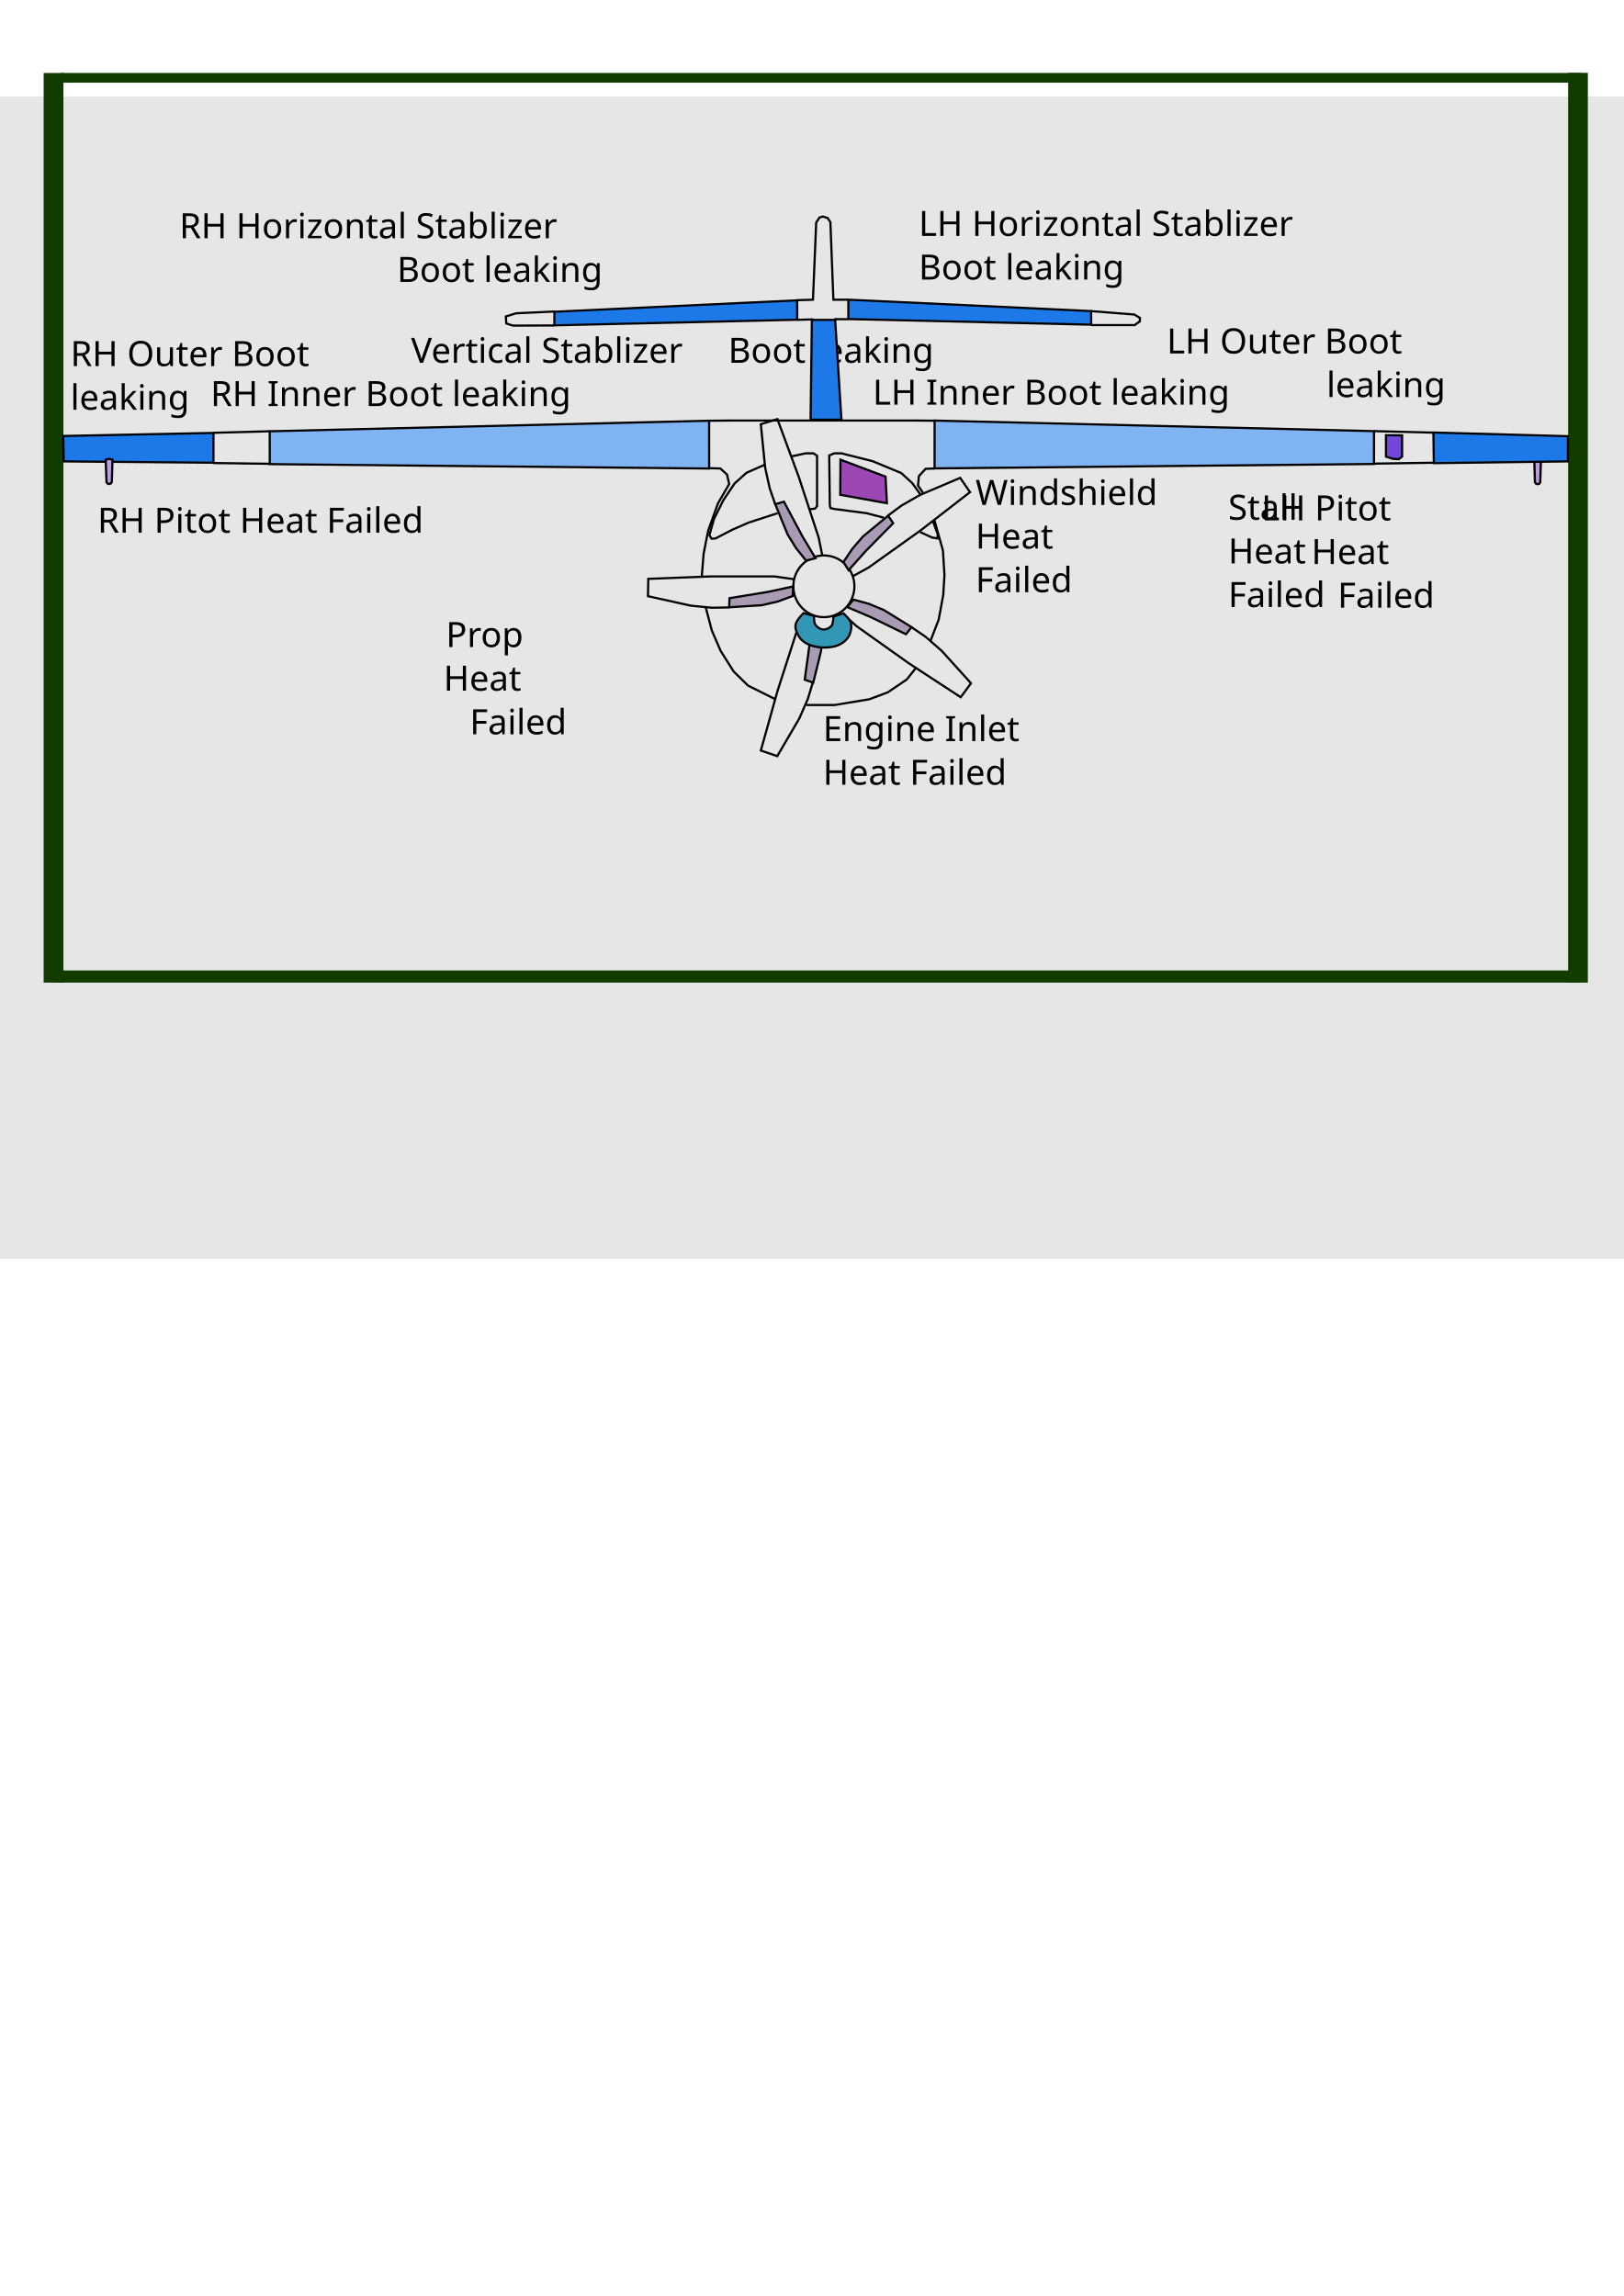
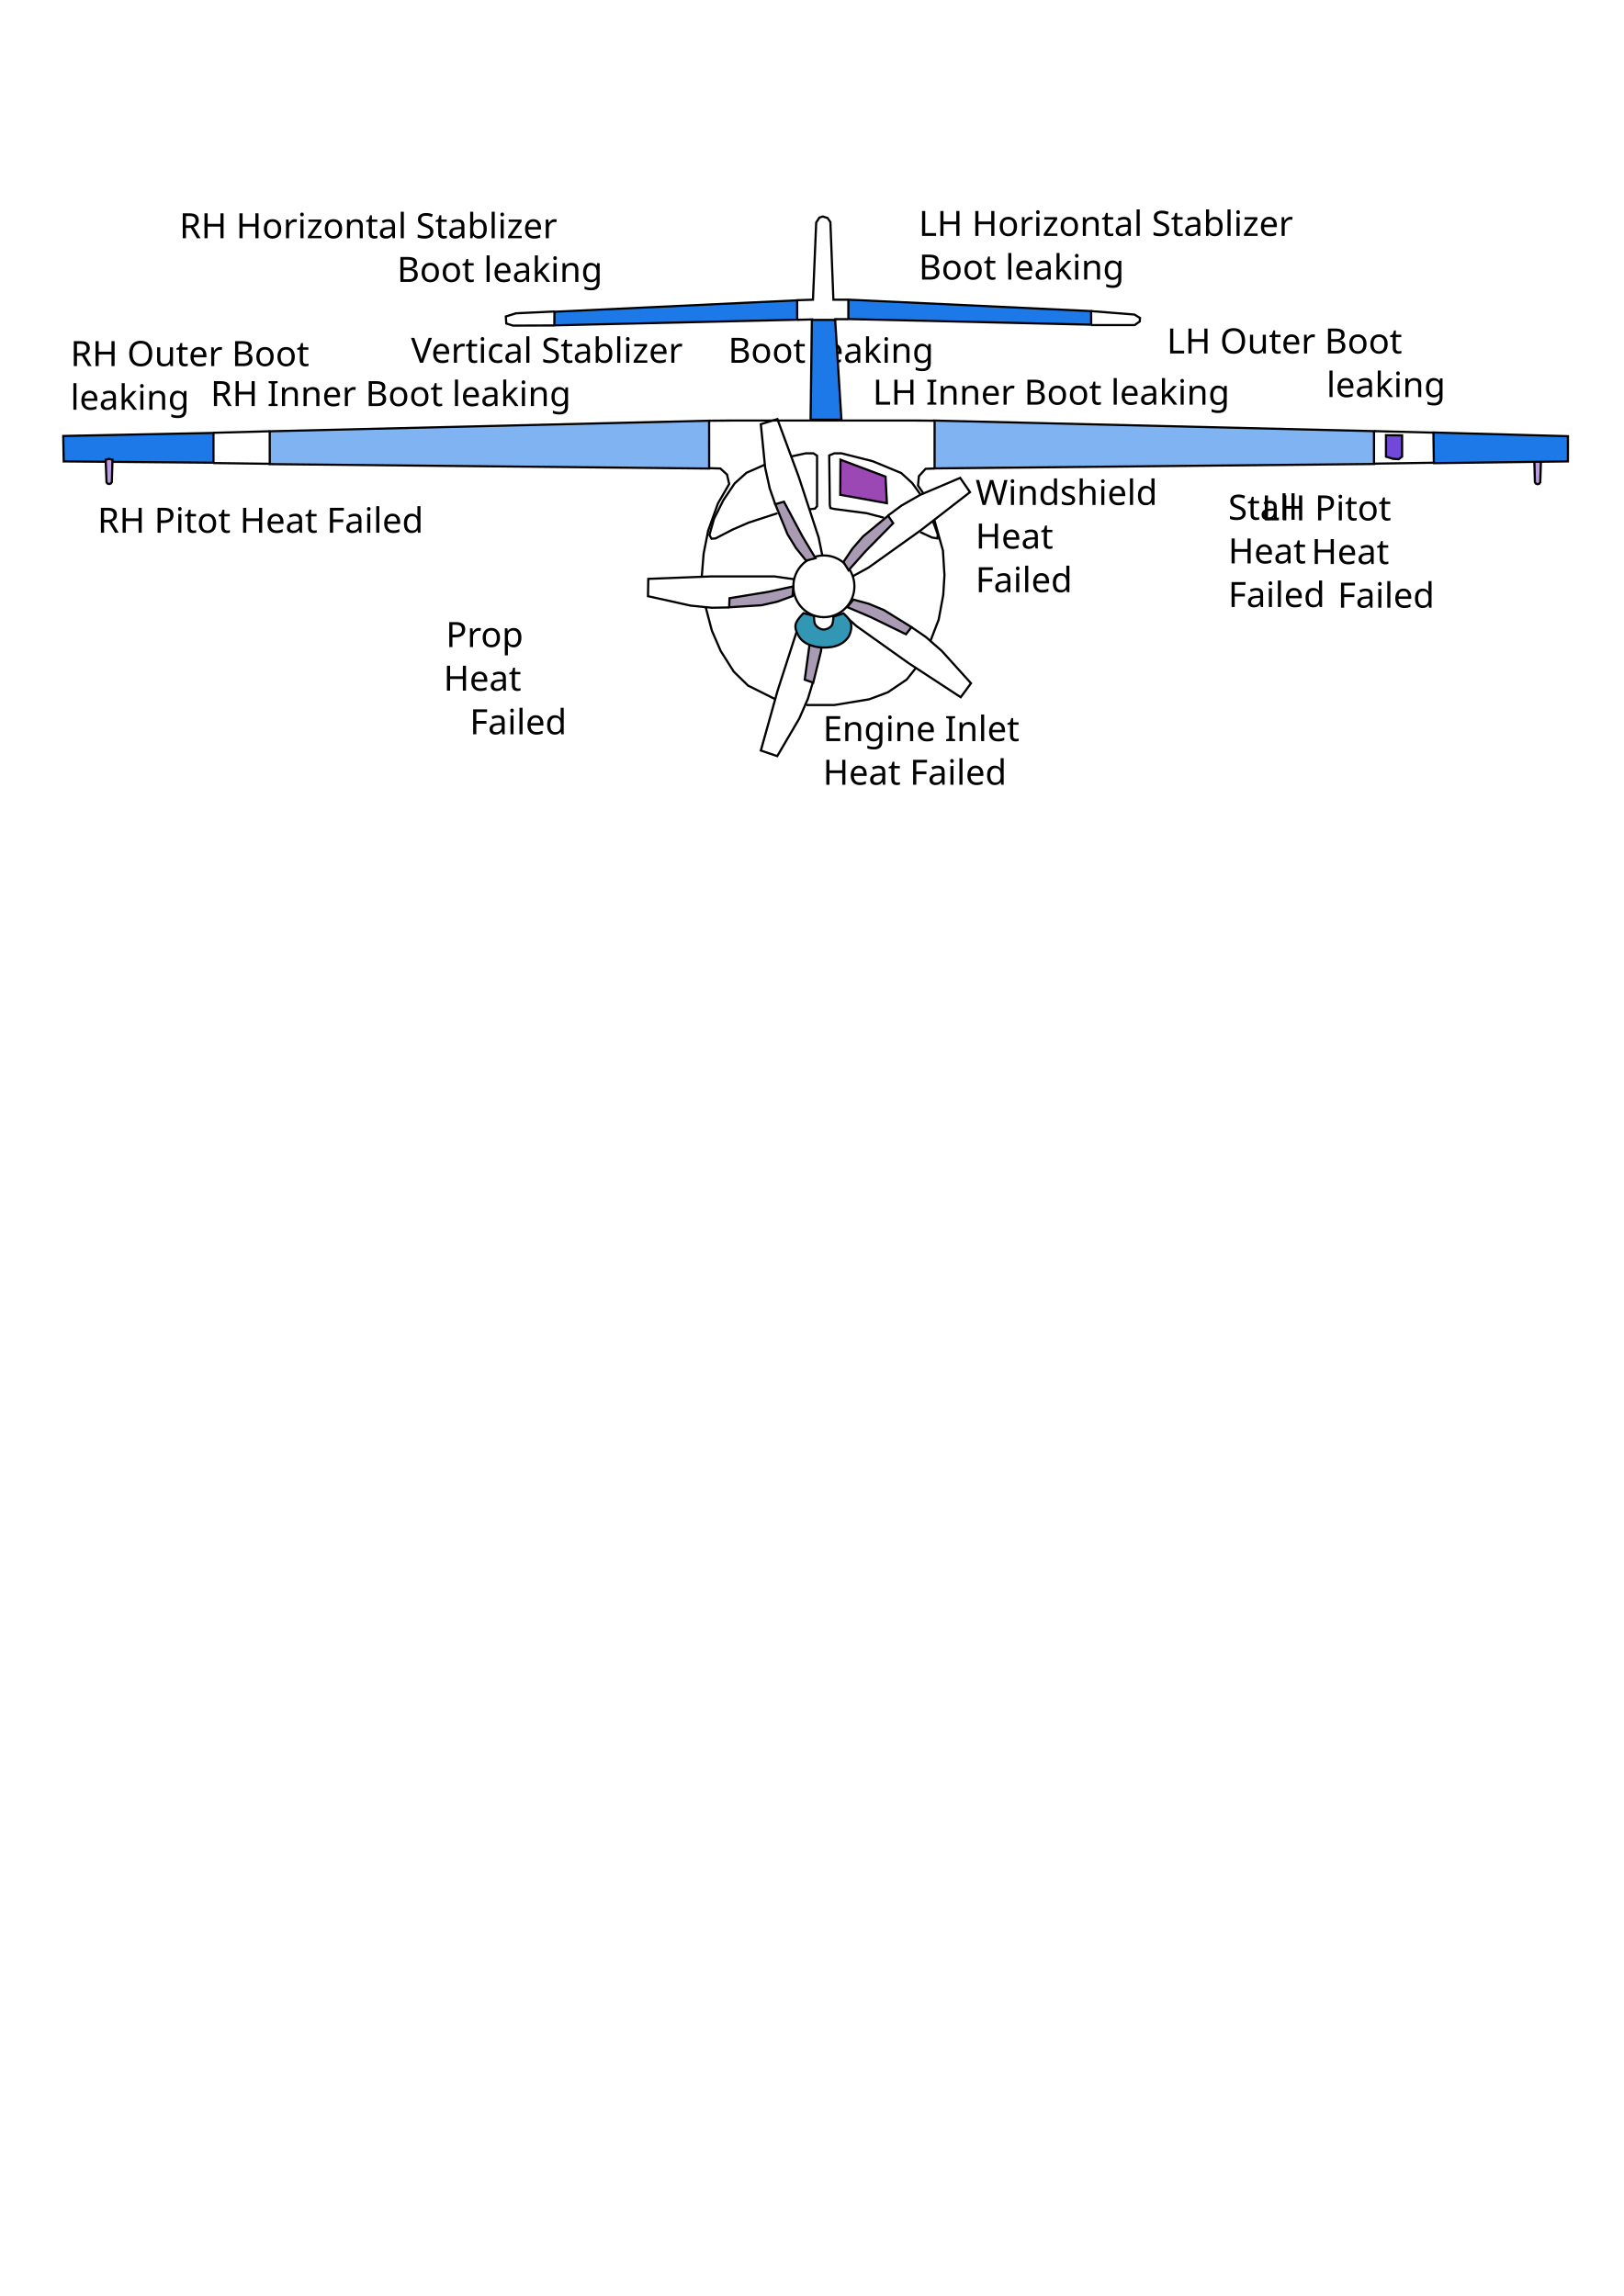
<svg xmlns="http://www.w3.org/2000/svg" xmlns:ns1="http://www.openswatchbook.org/uri/2009/osb" version="1.1" width="744.094" height="1052.362" id="svg3651">
  <defs id="defs3653">
    <linearGradient id="linearGradient5215">
      <stop style="stop-color:#e6e6e6;stop-opacity:1;" offset="0" id="stop5217" />
      <stop style="stop-color:#e6e6e6;stop-opacity:0;" offset="1" id="stop5219" />
    </linearGradient>
    <linearGradient id="linearGradient5209" ns1:paint="solid">
      <stop style="stop-color:#e6e6e6;stop-opacity:1;" offset="0" id="stop5211" />
    </linearGradient>
    <symbol id="*Paper_Space" />
    <symbol id="*Model_Space" />
    <pattern y="0" x="0" width="8" patternUnits="userSpaceOnUse" id="Hatch" height="8">
      <path id="path5322" stroke-width="0.25" stroke="#000000" linecap="square" d="M8 4 l-4,4" />
      <path id="path5324" stroke-width="0.25" stroke="#000000" linecap="square" d="M6 2 l-4,4" />
      <path id="path5326" stroke-width="0.25" stroke="#000000" linecap="square" d="M4 0 l-4,4" />
    </pattern>
    <marker style="overflow:visible" refY="0.0" refX="0.0" orient="auto" id="DistanceX">
      <path id="path5319" style="stroke:#000000; stroke-width:0.5" d="M 3,-3 L -3,3 M 0,-5 L  0,5" />
    </marker>
  </defs>
  <g id="layer1" transform="matrix(1.019268,0,0,1,-0.3853597,0)">
-     <rect style="fill:#e6e6e6;fill-opacity:1" id="rect3059" width="764.508" height="532.87" x="-13.905" y="44.197" />
    <path style="fill:none;stroke:#000000;stroke-width:0.991;stroke-linecap:butt;stroke-linejoin:miter;stroke-miterlimit:4;stroke-opacity:1;stroke-dasharray:none" d="m 358.712,288.488 0.125,0.133 -8.817,27.849 -7.566,27.528 7.374,2.572 9.911,-17.239 3.85,-8.983 2.221,-7.469" id="path4353-73" />
-     <rect width="8.889" height="416.924" x="20" y="33.452" id="rect3659" style="fill:#123b00;fill-opacity:1" />
-     <rect width="8.869" height="416.981" x="705.417" y="33.395" id="rect5872" style="fill:#123b00;fill-opacity:1" />
-     <rect style="fill:#123b00;fill-opacity:1" id="rect2987" width="685.76" height="5.574" x="25.534" y="444.801" />
-     <rect style="fill:#123b00;fill-opacity:1" id="rect2985" width="683.573" height="4.459" x="27.721" y="33.444" />
    <path style="fill:#1d79e8;fill-opacity:1;stroke:#000000;stroke-width:1;stroke-miterlimit:4;stroke-opacity:1;stroke-dasharray:none" d="m 28.985,199.826 68.838,-1.393 0,13.656 -68.626,-0.607 z" id="RHouterB" transform="matrix(0.9810962,0,0,1,0.3780749,0)" />
    <path style="fill:#bc9be3;fill-opacity:1;stroke:#000000;stroke-opacity:1;stroke-width:1;stroke-miterlimit:4;stroke-dasharray:none" d="m 48.427,210.696 0.383,10.314 0.48,0.642 0.714,0.211 0.795,-0.264 0.451,-0.658 0.301,-10.267 -1.58,-0.372 z" id="RHpitot" transform="matrix(0.9810962,0,0,1,0.3780749,0)" />
    <path style="fill:#bc9be3;fill-opacity:1;stroke:#000000;stroke-opacity:1;stroke-width:0.991;stroke-miterlimit:4;stroke-dasharray:none" d="m 693.208,210.619 -0.324,10.471 -0.471,0.642 -0.701,0.211 -0.78,-0.264 -0.442,-0.658 -0.278,-10.459 1.533,-0.424 z" id="LHpitot" />
    <path style="fill:#7248d9;fill-opacity:1;stroke:#000000;stroke-opacity:1;stroke-width:1;stroke-miterlimit:4;stroke-dasharray:none" d="m 635.153,199.448 0,9.853 3.153,0.985 2.66,0.197 1.577,-1.182 0,-9.755 z" id="StallWarner" transform="matrix(0.9810962,0,0,1,0.3780749,0)" />
    <path style="fill:#1d79e8;fill-opacity:1;stroke:#000000;stroke-width:0.991;stroke-miterlimit:4;stroke-opacity:1;stroke-dasharray:none" d="m 705.339,199.925 -60.48,-1.689 0.193,14.05 60.271,-0.804 z" id="LHouterB" />
    <path style="fill:#80b3f1;fill-opacity:1;stroke:#000000;stroke-width:0.991;stroke-miterlimit:4;stroke-opacity:1;stroke-dasharray:none" d="m 618.141,197.61 -197.557,-4.847 -0.012,21.924 197.554,-2.021 z" id="LHinnerB" />
    <path style="fill:#80b3f1;fill-opacity:1;stroke:#000000;stroke-width:0.991;stroke-miterlimit:4;stroke-opacity:1;stroke-dasharray:none" d="m 121.649,197.674 197.557,-4.847 0.012,21.924 -197.554,-2.021 z" id="RHinnerB" />
    <path style="fill:#1d79e8;fill-opacity:1;stroke:#000000;stroke-width:0.991;stroke-miterlimit:4;stroke-opacity:1;stroke-dasharray:none" d="m 249.661,142.883 109.128,-5.229 0.007,8.893 -109.175,2.573 z" id="RHhstabB" />
    <path style="fill:#1d79e8;fill-opacity:1;stroke:#000000;stroke-width:0.991;stroke-miterlimit:4;stroke-opacity:1;stroke-dasharray:none" d="m 490.943,142.582 -109.128,-5.229 -0.007,8.893 109.175,2.573 z" id="LHhstabB" />
    <path style="fill:none;stroke:#000000;stroke-width:0.991;stroke-linecap:butt;stroke-linejoin:miter;stroke-miterlimit:4;stroke-opacity:1;stroke-dasharray:none" d="m 370.093,254.621 -1.647,-8.249 -8.946,-27.806 -9.602,-26.483 -7.447,2.343 1.937,19.884 2.073,9.573 2.516,7.372" id="path4353-7" />
    <path style="fill:none;stroke:#000000;stroke-width:0.991;stroke-linecap:butt;stroke-linejoin:miter;stroke-miterlimit:4;stroke-opacity:1;stroke-dasharray:none" d="m 379.317,281.325 6.131,5.64 23.398,16.958 23.475,15.645 4.627,-6.393 -13.143,-14.826 -7.245,-6.448 -6.319,-4.408" id="path4353-5" />
    <text xml:space="preserve" style="font-size:39.62px;font-style:normal;font-weight:normal;line-height:125%;letter-spacing:0px;word-spacing:0px;fill:#000000;fill-opacity:1;stroke:none;font-family:Sans" x="32.355" y="166.197" id="text_ROBoot" transform="scale(0.9905031,1.009588)">
      <tspan id="tspan4422" x="32.355" y="166.197" style="font-size:15.848px;line-height:125%">RH Outer Boot </tspan>
      <tspan x="32.355" y="186.008" style="font-size:15.848px;line-height:125%" id="tspan4424">leaking</tspan>
    </text>
    <text xml:space="preserve" style="font-size:39.62px;font-style:normal;font-weight:normal;text-align:end;line-height:125%;letter-spacing:0px;word-spacing:0px;text-anchor:end;fill:#000000;fill-opacity:1;stroke:none;font-family:Sans" x="708.029" y="160.46" id="text_LOBoot" transform="scale(0.9905031,1.009588)">
      <tspan id="tspan4422-8" x="713.074" y="160.46" style="font-size:15.848px;text-align:end;line-height:125%;text-anchor:end">LH Outer Boot </tspan>
      <tspan x="708.029" y="180.27" style="font-size:15.848px;text-align:end;line-height:125%;text-anchor:end" id="tspan4424-7">leaking</tspan>
    </text>
    <text xml:space="preserve" style="font-size:39.62px;font-style:normal;font-weight:normal;text-align:end;line-height:125%;letter-spacing:0px;word-spacing:0px;text-anchor:end;fill:#000000;fill-opacity:1;stroke:none;font-family:Sans" x="610.079" y="183.699" id="text_LIBoot" transform="scale(0.9905031,1.009588)">
      <tspan x="610.079" y="183.699" style="font-size:15.848px;text-align:end;line-height:125%;text-anchor:end" id="tspan4424-7-7">LH Inner Boot leaking</tspan>
    </text>
    <text xml:space="preserve" style="font-size:39.62px;font-style:normal;font-weight:normal;text-align:end;line-height:125%;letter-spacing:0px;word-spacing:0px;text-anchor:end;fill:#000000;fill-opacity:1;stroke:none;font-family:Sans" x="311.074" y="184.357" id="text_RIBoot" transform="scale(0.9905031,1.009588)">
      <tspan x="311.074" y="184.357" style="font-size:15.848px;text-align:end;line-height:125%;text-anchor:end" id="tspan4424-7-7-0">RH Inner Boot leaking</tspan>
    </text>
    <text xml:space="preserve" style="font-size:39.62px;font-style:normal;font-weight:normal;text-align:end;line-height:125%;letter-spacing:0px;word-spacing:0px;text-anchor:end;fill:#000000;fill-opacity:1;stroke:none;font-family:Sans" x="325.423" y="108.167" id="text_RHSBoot" transform="scale(0.9905031,1.009588)">
      <tspan x="325.423" y="108.167" style="font-size:15.848px;text-align:end;line-height:125%;text-anchor:end" id="tspan4424-7-7-0-8">RH Horizontal Stablizer</tspan>
      <tspan x="325.423" y="127.977" style="font-size:15.848px;text-align:end;line-height:125%;text-anchor:end" id="tspan4518"> Boot leaking</tspan>
    </text>
    <text xml:space="preserve" style="font-size:39.62px;font-style:normal;font-weight:normal;text-align:start;line-height:125%;letter-spacing:0px;word-spacing:0px;text-anchor:start;fill:#000000;fill-opacity:1;stroke:none;font-family:Sans" x="417.391" y="107.096" id="text_LHSBoot" transform="scale(0.9905031,1.009588)">
      <tspan x="417.391" y="107.096" style="font-size:15.848px;text-align:start;line-height:125%;text-anchor:start" id="tspan4424-7-7-0-8-0">LH Horizontal Stablizer</tspan>
      <tspan x="417.391" y="126.906" style="font-size:15.848px;text-align:start;line-height:125%;text-anchor:start" id="tspan4518-2">Boot leaking</tspan>
    </text>
    <text xml:space="preserve" style="font-size:39.62px;font-style:normal;font-weight:normal;text-align:start;line-height:125%;letter-spacing:0px;word-spacing:0px;text-anchor:start;fill:#000000;fill-opacity:1;stroke:none;font-family:Sans" x="186.954" y="164.693" id="text_VSBoot" transform="scale(0.9905031,1.009588)">
      <tspan x="186.954" y="164.693" style="font-size:15.848px;text-align:start;line-height:125%;text-anchor:start" id="tspan4518-2-0">Vertical Stablizer     Boot leaking</tspan>
    </text>
    <text xml:space="preserve" style="font-size:39.62px;font-style:normal;font-weight:normal;line-height:125%;letter-spacing:0px;word-spacing:0px;fill:#000000;fill-opacity:1;stroke:none;font-family:Sans" x="44.655" y="241.852" id="text_RPitot" transform="scale(0.9905031,1.009588)">
      <tspan x="44.655" y="241.852" style="font-size:15.848px;line-height:125%" id="tspan4424-0">RH Pitot Heat Failed</tspan>
    </text>
    <text xml:space="preserve" style="font-size:39.62px;font-style:normal;font-weight:normal;text-align:end;line-height:125%;letter-spacing:0px;word-spacing:0px;text-anchor:end;fill:#000000;fill-opacity:1;stroke:none;font-family:Sans" x="703.039" y="236.255" id="text_LPitot" transform="scale(0.9905031,1.009588)">
      <tspan x="708.084" y="236.255" style="font-size:15.848px;text-align:end;line-height:125%;text-anchor:end" id="tspan4424-0-4">LH Pitot </tspan>
      <tspan x="703.039" y="256.065" style="font-size:15.848px;text-align:end;line-height:125%;text-anchor:end" id="tspan3621">Heat</tspan>
      <tspan x="703.039" y="275.875" style="font-size:15.848px;text-align:end;line-height:125%;text-anchor:end" id="tspan3623">Failed</tspan>
    </text>
    <text xml:space="preserve" style="font-size:39.62px;font-style:normal;font-weight:normal;line-height:125%;letter-spacing:0px;word-spacing:0px;fill:#000000;fill-opacity:1;stroke:none;font-family:Sans" x="443.177" y="229.228" id="text_WindSh" transform="scale(0.9905031,1.009588)">
      <tspan x="443.177" y="229.228" style="font-size:15.848px;line-height:125%" id="tspan4424-0-0">Windshield</tspan>
      <tspan x="443.177" y="249.038" style="font-size:15.848px;line-height:125%" id="tspan3590">Heat</tspan>
      <tspan x="443.177" y="268.848" style="font-size:15.848px;line-height:125%" id="tspan3592">Failed</tspan>
    </text>
    <text xml:space="preserve" style="font-size:39.62px;font-style:normal;font-weight:normal;line-height:125%;letter-spacing:0px;word-spacing:0px;fill:#000000;fill-opacity:1;stroke:none;font-family:Sans" x="557.884" y="235.965" id="text_StallWarner" transform="scale(0.9905031,1.009588)">
      <tspan x="557.884" y="235.965" style="font-size:15.848px;line-height:125%" id="tspan4424-0-0-3">Stall</tspan>
      <tspan x="557.884" y="255.775" style="font-size:15.848px;line-height:125%" id="tspan3590-0">Heat</tspan>
      <tspan x="557.884" y="275.585" style="font-size:15.848px;line-height:125%" id="tspan3592-5">Failed</tspan>
    </text>
    <text xml:space="preserve" style="font-size:39.62px;font-style:normal;font-weight:normal;text-align:end;line-height:125%;letter-spacing:0px;word-spacing:0px;text-anchor:end;fill:#000000;fill-opacity:1;stroke:none;font-family:Sans" x="309.113" y="293.743" id="text_PropH" transform="scale(0.9905031,1.009588)">
      <tspan x="314.159" y="293.743" style="font-size:15.848px;text-align:end;line-height:125%;text-anchor:end" id="tspan4424-0-4-3">Prop </tspan>
      <tspan x="309.113" y="313.553" style="font-size:15.848px;text-align:end;line-height:125%;text-anchor:end" id="tspan3621-9">Heat</tspan>
      <tspan x="309.113" y="333.363" style="font-size:15.848px;text-align:end;line-height:125%;text-anchor:end" id="tspan3623-4">Failed</tspan>
    </text>
    <text xml:space="preserve" style="font-size:39.62px;font-style:normal;font-weight:normal;text-align:start;line-height:125%;letter-spacing:0px;word-spacing:0px;text-anchor:start;fill:#000000;fill-opacity:1;stroke:none;font-family:Sans" x="373.927" y="336.443" id="text_EngInletHeat" transform="scale(0.9905031,1.009588)">
      <tspan x="373.927" y="336.443" style="font-size:15.848px;text-align:start;line-height:125%;text-anchor:start" id="tspan4424-0-4-3-5">Engine Inlet </tspan>
      <tspan x="373.927" y="356.253" style="font-size:15.848px;text-align:start;line-height:125%;text-anchor:start" id="tspan3623-4-4">Heat Failed</tspan>
    </text>
    <path style="fill:none;stroke:#000000;stroke-width:1;stroke-linecap:butt;stroke-linejoin:miter;stroke-opacity:1;stroke-miterlimit:4;stroke-dasharray:none" d="m 97.753,198.363 25.849,-0.697" id="path3543" transform="matrix(0.9810962,0,0,1,0.3780749,0)" />
    <path style="fill:none;stroke:#000000;stroke-width:1;stroke-linecap:butt;stroke-linejoin:miter;stroke-miterlimit:4;stroke-opacity:1;stroke-dasharray:none" d="m 97.753,212.228 25.849,0.348" id="path3545" transform="matrix(0.9810962,0,0,1,0.3780749,0)" />
    <path style="fill:none;stroke:#000000;stroke-width:1;stroke-linecap:butt;stroke-linejoin:miter;stroke-opacity:1;stroke-miterlimit:4;stroke-dasharray:none" d="m 253.963,149.173 -18.882,0.07 -3.066,-0.975 -0.209,-3.205 4.668,-1.463 17.697,-0.836" id="path4321" transform="matrix(0.9810962,0,0,1,0.3780749,0)" />
    <path style="fill:none;stroke:#000000;stroke-width:1;stroke-linecap:butt;stroke-linejoin:miter;stroke-miterlimit:4;stroke-opacity:1;stroke-dasharray:none" d="m 365.302,137.597 7.257,-0.226 1.478,-35.374 1.478,-2.266 1.577,-0.493 2.168,0.69 1.281,1.872 1.379,35.571 6.729,-0.012" id="path4323" transform="matrix(0.9810962,0,0,1,0.3780749,0)" />
    <path style="fill:none;stroke:#000000;stroke-width:1;stroke-linecap:butt;stroke-linejoin:miter;stroke-miterlimit:4;stroke-opacity:1;stroke-dasharray:none" d="m 365.424,146.587 6.649,-0.174 -0.116,0.452" id="path4325" transform="matrix(0.9810962,0,0,1,0.3780749,0)" />
    <path style="fill:none;stroke:#000000;stroke-width:1;stroke-linecap:butt;stroke-linejoin:miter;stroke-miterlimit:4;stroke-opacity:1;stroke-dasharray:none" d="m 388.573,146.297 -5.802,0 -0.047,0.539" id="path4329" transform="matrix(0.9810962,0,0,1,0.3780749,0)" />
    <path style="fill:none;stroke:#000000;stroke-width:1;stroke-linecap:butt;stroke-linejoin:miter;stroke-opacity:1;stroke-miterlimit:4;stroke-dasharray:none" d="m 499.964,142.593 19.904,1.577 2.562,1.577 -0.099,1.577 -2.365,1.675 -19.904,0" id="path4331" transform="matrix(0.9810962,0,0,1,0.3780749,0)" />
    <path style="fill:none;stroke:#000000;stroke-width:1;stroke-linecap:butt;stroke-linejoin:miter;stroke-miterlimit:4;stroke-opacity:1;stroke-dasharray:none" d="m 325.065,192.846 10.445,-0.099 83.656,0 9.065,0.087" id="path4333" transform="matrix(0.9810962,0,0,1,0.3780749,0)" />
    <path style="fill:#1d79e8;fill-opacity:1;stroke:#000000;stroke-width:0.991;stroke-miterlimit:4;stroke-opacity:1;stroke-dasharray:none" d="m 375.876,146.622 -10.471,-0.014 -0.582,45.744 13.868,0.011 z" id="VstabB" />
    <path style="fill:none;stroke:#000000;stroke-width:1;stroke-linecap:butt;stroke-linejoin:miter;stroke-opacity:1;stroke-miterlimit:4;stroke-dasharray:none" d="m 629.717,197.597 27.173,0.697" id="path4335" transform="matrix(0.9810962,0,0,1,0.3780749,0)" />
    <path style="fill:none;stroke:#000000;stroke-width:1;stroke-linecap:butt;stroke-linejoin:miter;stroke-opacity:1;stroke-miterlimit:4;stroke-dasharray:none" d="m 657.03,212.089 -27.452,0.418" id="path4337" transform="matrix(0.9810962,0,0,1,0.3780749,0)" />
    <path style="fill:none;stroke:#000000;stroke-width:0.991;stroke-linecap:butt;stroke-linejoin:miter;stroke-miterlimit:4;stroke-opacity:1;stroke-dasharray:none" d="m 357.203,265.459 -8.613,-1.254 -28.71,0 -28.026,1.115 -0.137,7.943 19.14,4.32 9.57,0.975 7.656,-0.139" id="path4353" />
    <path style="fill:none;stroke:#000000;stroke-width:1;stroke-linecap:butt;stroke-linejoin:miter;stroke-opacity:1;stroke-miterlimit:4;stroke-dasharray:none" d="m 325.101,214.597 5.017,0.139 3.066,2.787 0.975,4.32 -5.156,8.918 -4.459,12.402 -2.09,10.591 -0.836,10.312" id="path4339" transform="matrix(0.9810962,0,0,1,0.3780749,0)" />
    <path style="fill:none;stroke:#000000;stroke-width:1;stroke-linecap:butt;stroke-linejoin:miter;stroke-opacity:1;stroke-miterlimit:4;stroke-dasharray:none" d="m 323.429,278.419 2.787,10.591 4.041,9.336 5.992,9.476 6.549,6.41 12.541,6.271" id="path4341" transform="matrix(0.9810962,0,0,1,0.3780749,0)" />
    <path style="fill:none;stroke:#000000;stroke-width:1;stroke-linecap:butt;stroke-linejoin:miter;stroke-opacity:1;stroke-miterlimit:4;stroke-dasharray:none" d="m 369.553,323.15 12.82,0 16.025,-2.648 8.5,-3.205 8.64,-5.853 4.18,-5.295" id="path4345" transform="matrix(0.9810962,0,0,1,0.3780749,0)" />
    <path style="fill:none;stroke:#000000;stroke-width:0.991;stroke-linecap:butt;stroke-linejoin:miter;stroke-miterlimit:4;stroke-opacity:1;stroke-dasharray:none" d="m 383.726,264.157 7.231,-4.065 23.363,-17.007 22.172,-17.51 -4.418,-6.545 -18.039,7.823 -8.344,4.875 -6.151,4.649" id="path4353-4" />
    <path style="fill:none;stroke:#000000;stroke-width:1;stroke-linecap:butt;stroke-linejoin:miter;stroke-opacity:1;stroke-miterlimit:4;stroke-dasharray:none" d="m 426.407,293.747 3.762,-9.754 2.09,-11.287 0.557,-9.058 -0.697,-11.287 -3.902,-13.935" id="path4347" transform="matrix(0.9810962,0,0,1,0.3780749,0)" />
    <path style="fill:none;stroke:#000000;stroke-width:1;stroke-linecap:butt;stroke-linejoin:miter;stroke-opacity:1;stroke-miterlimit:4;stroke-dasharray:none" d="m 423.063,226.024 -2.369,-3.484 0.418,-4.32 3.066,-3.344 4.041,-0.139" id="path4349" transform="matrix(0.9810962,0,0,1,0.3780749,0)" />
    <path style="fill:none;stroke:#000000;stroke-width:0.468;stroke-linecap:butt;stroke-linejoin:miter;stroke-miterlimit:4;stroke-opacity:1;stroke-dasharray:none;stroke-dashoffset:0" id="path4351" d="m 385.857,280.021 c 0,3.656 -2.932,6.619 -6.549,6.619 -3.617,0 -6.549,-2.963 -6.549,-6.619 0,-3.656 2.932,-6.619 6.549,-6.619 3.617,0 6.549,2.963 6.549,6.619 z" transform="matrix(2.096711,0,0,2.136842,-424.4994,-329.6274)" />
    <path style="fill:none;stroke:#000000;stroke-width:1;stroke-linecap:butt;stroke-linejoin:miter;stroke-opacity:1;stroke-miterlimit:4;stroke-dasharray:none" d="m 362.864,209.163 6.41,-1.393 3.484,0 1.672,1.115 0,23.132 -0.975,1.115 -2.369,0.279" id="path4361" transform="matrix(0.9810962,0,0,1,0.3780749,0)" />
    <path style="fill:none;stroke:#000000;stroke-width:1;stroke-linecap:butt;stroke-linejoin:miter;stroke-opacity:1;stroke-miterlimit:4;stroke-dasharray:none" d="m 350.323,213.064 -8.222,3.623 -5.435,4.877 -5.156,7.664 -4.32,8.64 -2.09,7.385 0.975,1.672 1.812,-0.139 7.804,-4.041 7.385,-3.205 13.238,-4.32" id="path4363" transform="matrix(0.9810962,0,0,1,0.3780749,0)" />
    <path style="fill:none;stroke:#000000;stroke-width:1;stroke-linecap:butt;stroke-linejoin:miter;stroke-opacity:1;stroke-miterlimit:4;stroke-dasharray:none" d="m 405.087,237.311 -7.943,-2.09 -14.91,-1.951 -1.672,-0.418 -0.279,-1.254 -0.279,-22.853 2.369,-0.975 3.205,0 14.353,3.623 13.099,5.435 5.017,4.599 3.623,5.017" id="path4365" transform="matrix(0.9810962,0,0,1,0.3780749,0)" />
    <path style="fill:#aa9bb5;fill-opacity:1;stroke:#000000;stroke-width:1;stroke-linecap:butt;stroke-linejoin:miter;stroke-miterlimit:4;stroke-opacity:1;stroke-dasharray:none" d="M 359.25 229.938 L 355.281 231.125 L 360.906 244.906 L 364.812 251.25 L 369.406 256.969 L 373.719 255.844 L 367.75 245.875 L 359.25 229.938 z M 407 236.375 L 395.5 245.875 L 390.625 251.5 L 386.531 257.594 L 388.875 261.375 L 396.625 252.688 L 409.312 239.812 L 407 236.375 z M 363.531 268.781 L 352.156 271.25 L 334.312 274.188 L 334.156 278.344 L 349.031 277.406 L 356.312 275.75 L 363.188 273.219 L 363.531 268.781 z M 391.094 274.812 L 388.25 278.25 L 398.938 282.812 L 415.188 290.719 L 417.719 287.438 L 405.031 279.594 L 398.156 276.75 L 391.094 274.812 z M 371 295.312 L 368.781 311.531 L 372.688 312.906 L 376.25 298.438 L 376.406 296.75 L 373.812 296.219 L 372.406 295.844 L 371 295.312 z " transform="matrix(0.9810962,0,0,1,0.3780749,0)" id="propH" />
    <path style="fill:#9b48b5;fill-opacity:1;stroke:#000000;stroke-width:1px;stroke-linecap:butt;stroke-linejoin:miter;stroke-opacity:1" d="m 385.16,210.695 20.657,7.773 0.622,12.181 -21.378,-3.851 z" id="WindshHeat" transform="matrix(0.9810962,0,0,1,0.3780749,0)" />
    <path style="fill:#3296b5;fill-opacity:1;stroke:#000000;stroke-width:1;stroke-linecap:butt;stroke-linejoin:miter;stroke-miterlimit:4;stroke-opacity:1;stroke-dasharray:none" d="m 368.223,281.034 c 0,0 -3.325,3.195 -3.646,5.321 -0.298,1.972 0.678,4.048 1.774,5.715 0.832,1.265 2.099,2.27 3.449,2.956 2.286,1.163 4.924,1.719 7.489,1.774 2.608,0.056 5.366,-0.284 7.686,-1.478 1.694,-0.872 3.274,-2.244 4.138,-3.941 0.902,-1.772 1.305,-3.992 0.788,-5.912 -0.474,-1.764 -3.35,-4.336 -3.35,-4.336 l -4.631,1.478 c 0,0 0.024,3.118 -0.887,4.237 -0.882,1.084 -2.449,1.778 -3.843,1.675 -1.391,-0.103 -2.784,-1.05 -3.547,-2.217 -0.737,-1.125 -0.591,-3.991 -0.591,-3.991 z" id="EngInletHeat" transform="matrix(0.9810962,0,0,1,0.3780749,0)" />
    <path style="fill:none;stroke:#000000;stroke-width:1;stroke-linecap:butt;stroke-linejoin:miter;stroke-opacity:1;stroke-miterlimit:4;stroke-dasharray:none" d="m 427.522,238.844 2.23,6.131 -0.139,1.812 -2.508,-0.418 -5.435,-2.508" id="path4367" transform="matrix(0.9810962,0,0,1,0.3780749,0)" />
  </g>
  <g id="layer2" />
  <g id="layer3" />
</svg>
